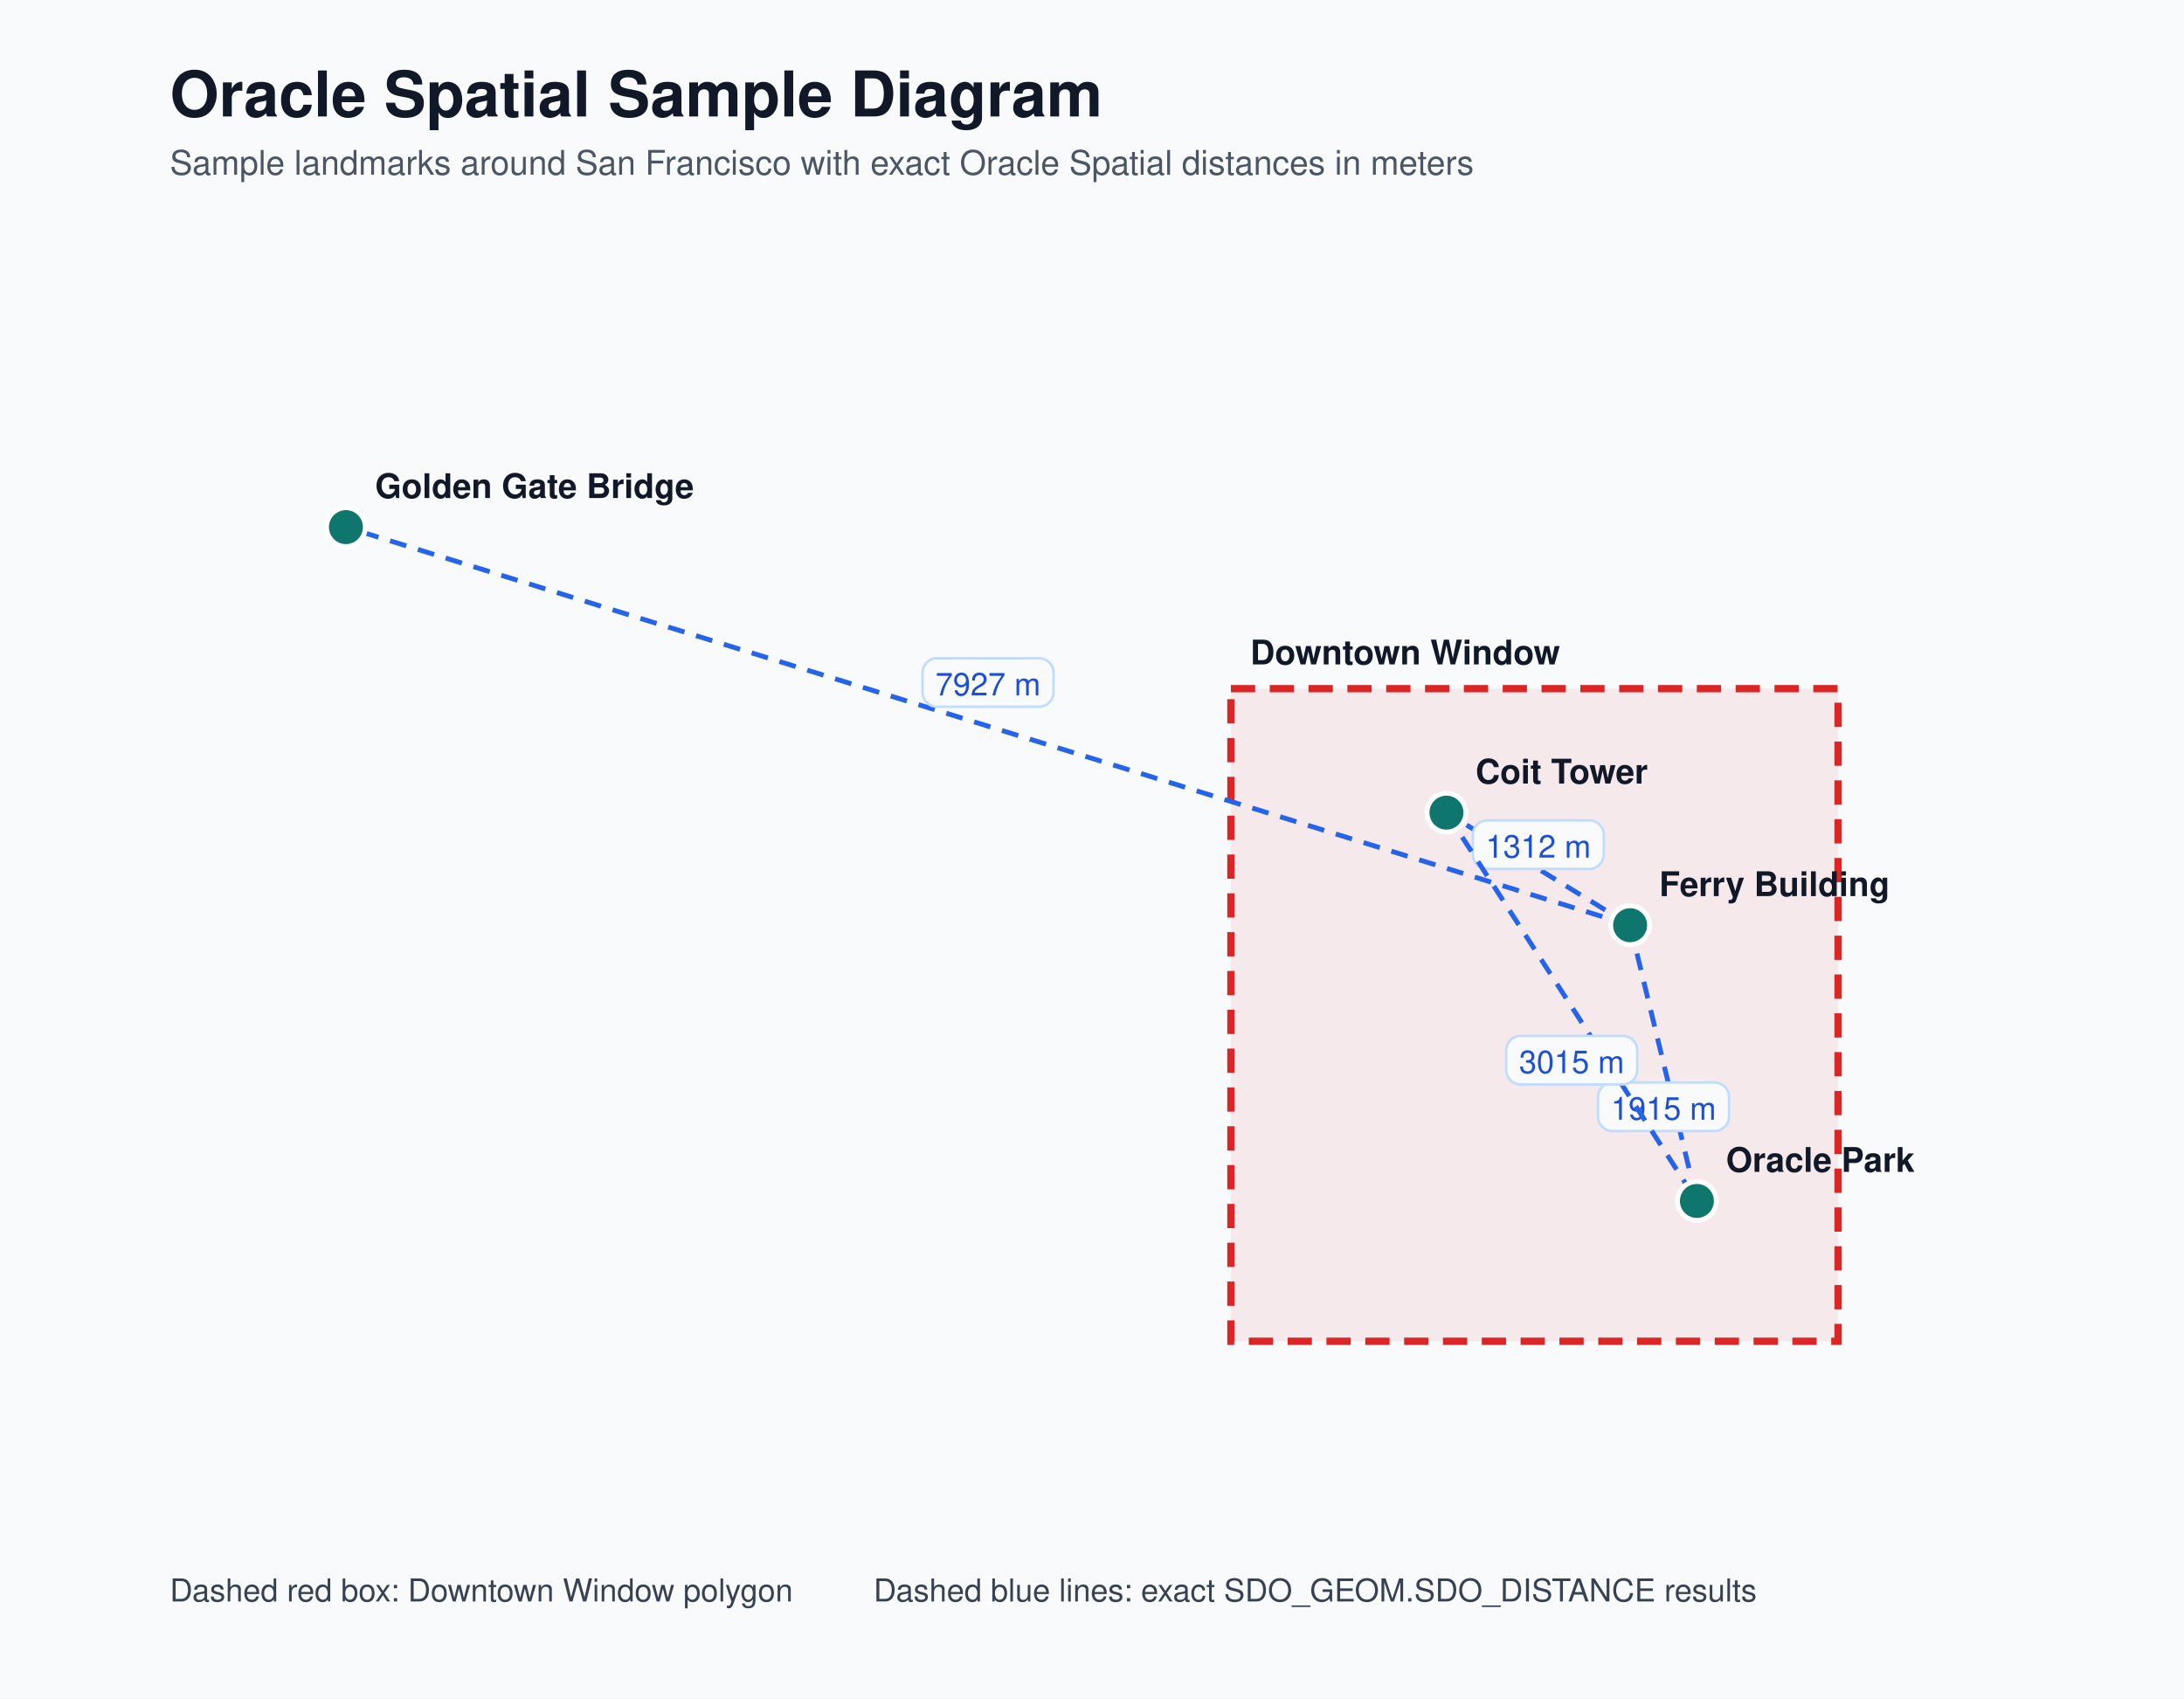
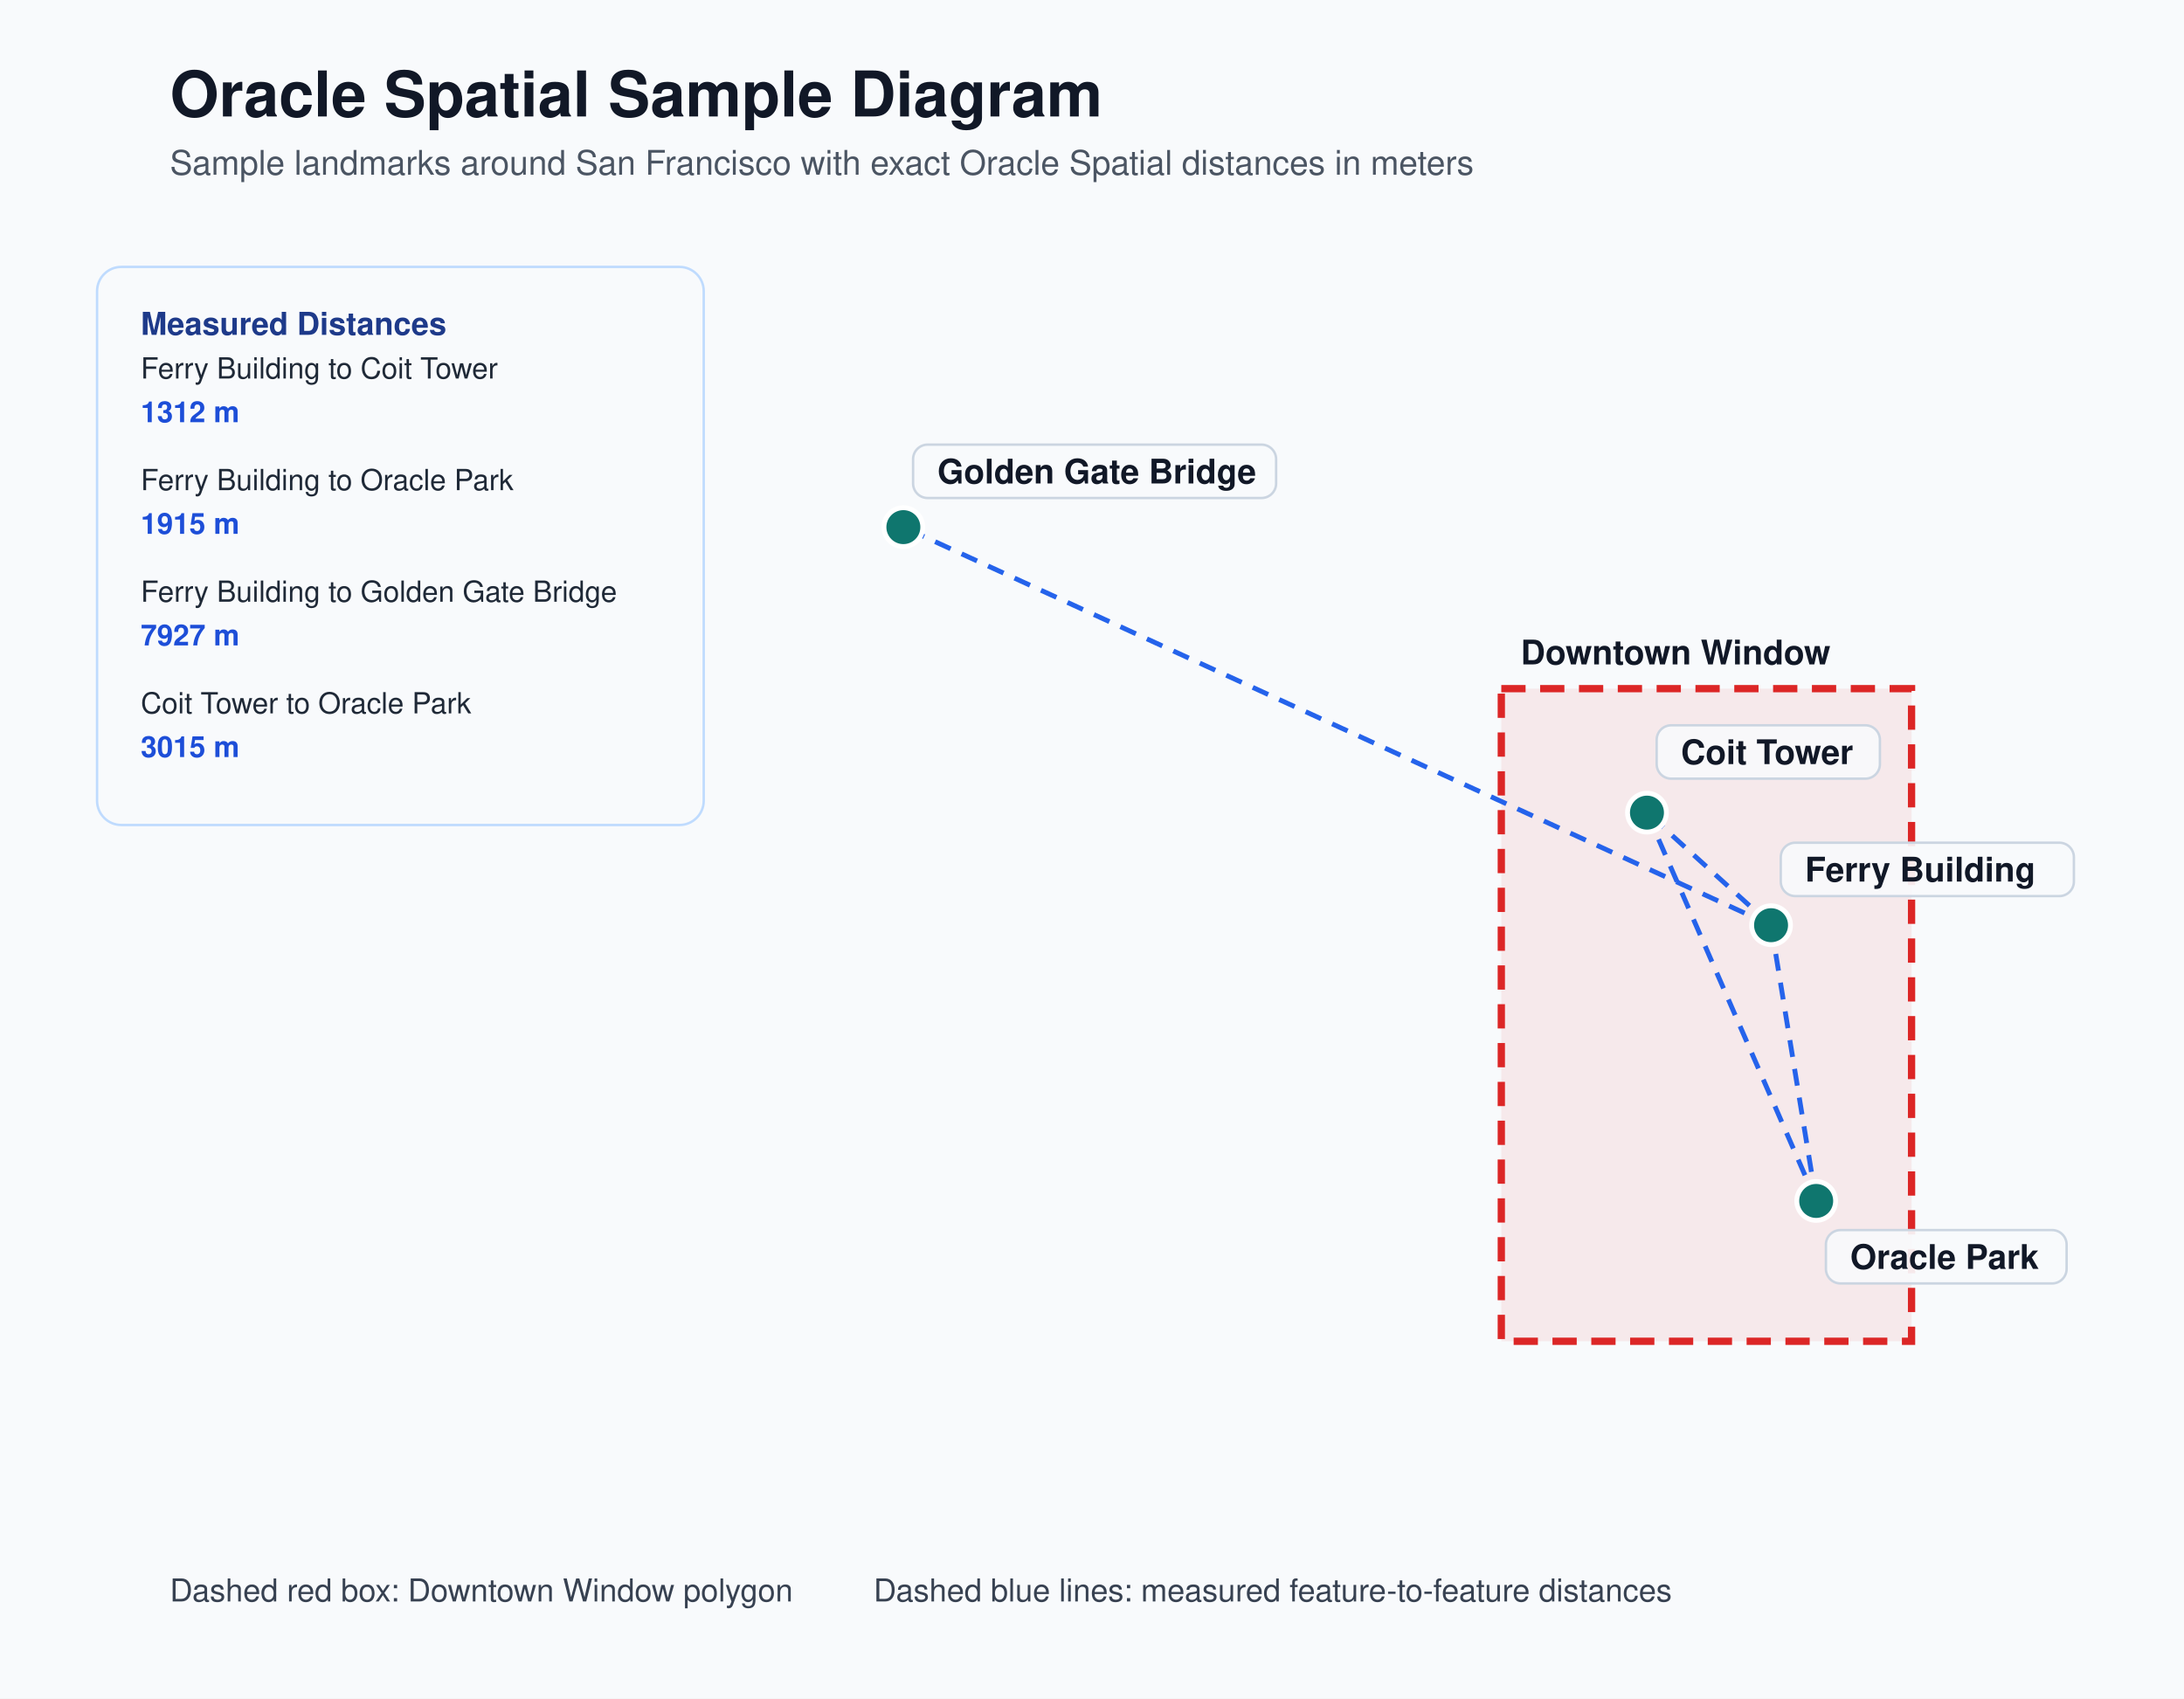
<svg xmlns="http://www.w3.org/2000/svg" width="900" height="700" viewBox="0 0 900 700">
  <style>
    text { font-family: "Helvetica Neue", Helvetica, Arial, sans-serif; fill: #111827; }
    .title { font-size: 26px; font-weight: 700; }
    .subtitle { font-size: 14px; fill: #4b5563; }
    .landmark { fill: #0f766e; stroke: white; stroke-width: 2; }
    .polygon { fill: rgba(220,38,38,0.08); stroke: #dc2626; stroke-width: 3; stroke-dasharray: 10 6; }
    .distance { stroke: #2563eb; stroke-width: 2; stroke-dasharray: 7 5; }
+     .point-label-box { fill: rgba(248,250,252,0.92); stroke: #cbd5e1; stroke-width: 1; rx: 6; ry: 6; }
    .label { font-size: 14px; font-weight: 600; }
-     .distance-label { font-size: 13px; fill: #1d4ed8; }
-     .distance-label-box { fill: #f8fafc; stroke: #bfdbfe; stroke-width: 1; rx: 6; ry: 6; }
+     .distance-table { fill: #f8fafc; stroke: #bfdbfe; stroke-width: 1; rx: 10; ry: 10; }
+     .distance-table-header { font-size: 13px; font-weight: 700; fill: #1e3a8a; }
+     .distance-table-row { font-size: 12px; fill: #1f2937; }
+     .distance-table-value { font-size: 12px; font-weight: 700; fill: #1d4ed8; }
    .legend { font-size: 13px; fill: #374151; }
  </style>
  <rect x="0" y="0" width="900" height="700" fill="#f8fafc" />
  <text x="70" y="48" class="title">Oracle Spatial Sample Diagram</text>
  <text x="70" y="72" class="subtitle">Sample landmarks around San Francisco with exact Oracle Spatial distances in meters</text>
-   <rect x="507.24" y="283.81" width="250.21" height="268.96" class="polygon" />
-   <text x="515.24" y="273.81" class="label">Downtown Window</text>
-   <line x1="671.75" y1="381.30" x2="596.06" y2="334.91" class="distance" />
-   <rect x="606.91" y="338.10" width="54.00" height="20" class="distance-label-box" />
-   <text x="633.91" y="349.10" text-anchor="middle" dominant-baseline="middle" class="distance-label">1312 m</text>
-   <line x1="671.75" y1="381.30" x2="699.27" y2="494.94" class="distance" />
-   <rect x="658.51" y="446.12" width="54.00" height="20" class="distance-label-box" />
-   <text x="685.51" y="457.12" text-anchor="middle" dominant-baseline="middle" class="distance-label">1915 m</text>
-   <line x1="671.75" y1="381.30" x2="142.55" y2="217.24" class="distance" />
-   <rect x="380.15" y="271.27" width="54.00" height="20" class="distance-label-box" />
-   <text x="407.15" y="282.27" text-anchor="middle" dominant-baseline="middle" class="distance-label">7927 m</text>
-   <line x1="596.06" y1="334.91" x2="699.27" y2="494.94" class="distance" />
-   <rect x="620.67" y="426.92" width="54.00" height="20" class="distance-label-box" />
-   <text x="647.67" y="437.92" text-anchor="middle" dominant-baseline="middle" class="distance-label">3015 m</text>
-   <circle cx="671.75" cy="381.30" r="8" class="landmark" />
-   <text x="683.75" y="369.30" class="label">Ferry Building</text>
-   <circle cx="596.06" cy="334.91" r="8" class="landmark" />
-   <text x="608.06" y="322.91" class="label">Coit Tower</text>
-   <circle cx="699.27" cy="494.94" r="8" class="landmark" />
-   <text x="711.27" y="482.94" class="label">Oracle Park</text>
-   <circle cx="142.55" cy="217.24" r="8" class="landmark" />
-   <text x="154.55" y="205.24" class="label">Golden Gate Bridge</text>
+   <rect x="40.00" y="110.00" width="250.00" height="230.00" class="distance-table" />
+   <text x="58" y="138" class="distance-table-header">Measured Distances</text>
+   <text x="58" y="156.00" class="distance-table-row">Ferry Building to Coit Tower</text>
+   <text x="58" y="174.00" class="distance-table-value">1312 m</text>
+   <text x="58" y="202.00" class="distance-table-row">Ferry Building to Oracle Park</text>
+   <text x="58" y="220.00" class="distance-table-value">1915 m</text>
+   <text x="58" y="248.00" class="distance-table-row">Ferry Building to Golden Gate Bridge</text>
+   <text x="58" y="266.00" class="distance-table-value">7927 m</text>
+   <text x="58" y="294.00" class="distance-table-row">Coit Tower to Oracle Park</text>
+   <text x="58" y="312.00" class="distance-table-value">3015 m</text>
+   <rect x="618.67" y="283.81" width="169.06" height="268.96" class="polygon" />
+   <text x="626.67" y="273.81" class="label">Downtown Window</text>
+   <line x1="729.83" y1="381.30" x2="678.69" y2="334.91" class="distance" />
+   <line x1="729.83" y1="381.30" x2="748.43" y2="494.94" class="distance" />
+   <line x1="729.83" y1="381.30" x2="372.27" y2="217.24" class="distance" />
+   <line x1="678.69" y1="334.91" x2="748.43" y2="494.94" class="distance" />
+   <circle cx="729.83" cy="381.30" r="8" class="landmark" />
+   <rect x="733.83" y="347.30" width="120.80" height="22" class="point-label-box" />
+   <text x="743.83" y="363.30" class="label">Ferry Building</text>
+   <circle cx="678.69" cy="334.91" r="8" class="landmark" />
+   <rect x="682.69" y="298.91" width="92.00" height="22" class="point-label-box" />
+   <text x="692.69" y="314.91" class="label">Coit Tower</text>
+   <circle cx="748.43" cy="494.94" r="8" class="landmark" />
+   <rect x="752.43" y="506.94" width="99.20" height="22" class="point-label-box" />
+   <text x="762.43" y="522.94" class="label">Oracle Park</text>
+   <circle cx="372.27" cy="217.24" r="8" class="landmark" />
+   <rect x="376.27" y="183.24" width="149.60" height="22" class="point-label-box" />
+   <text x="386.27" y="199.24" class="label">Golden Gate Bridge</text>
  <text x="70" y="660" class="legend">Dashed red box: Downtown Window polygon</text>
-   <text x="360" y="660" class="legend">Dashed blue lines: exact SDO_GEOM.SDO_DISTANCE results</text>
+   <text x="360" y="660" class="legend">Dashed blue lines: measured feature-to-feature distances</text>
</svg>
